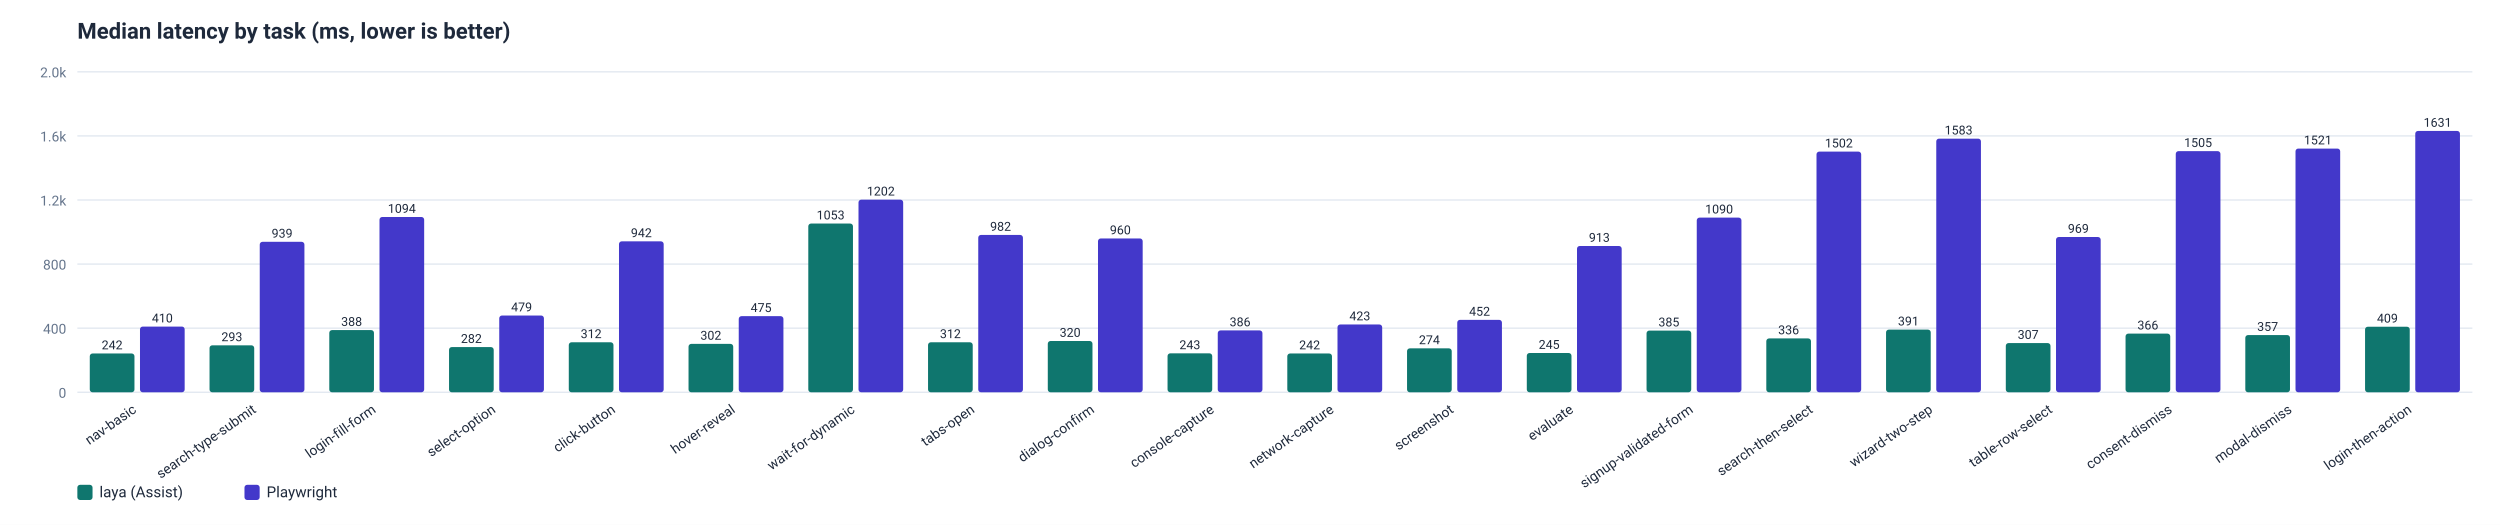
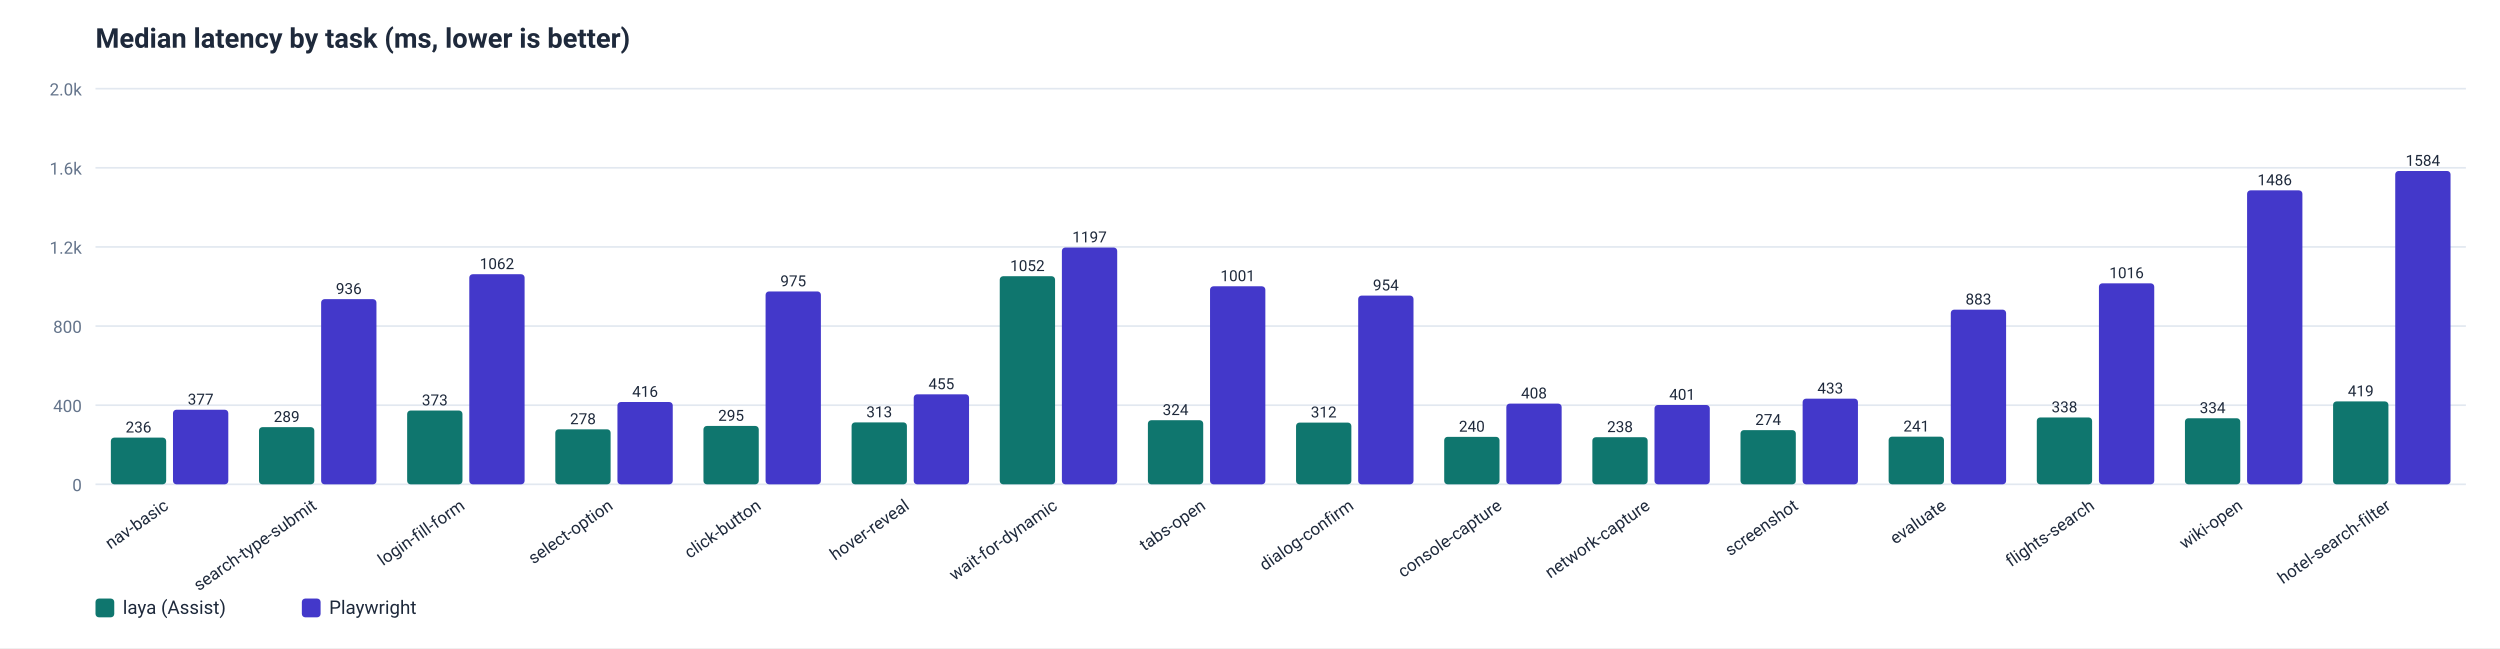
- <svg xmlns="http://www.w3.org/2000/svg" width="1810" height="380" viewBox="0 0 1810 380" font-family="-apple-system,Segoe UI,Roboto,sans-serif">
-   <rect width="1810" height="380" fill="#ffffff" />
+ <svg xmlns="http://www.w3.org/2000/svg" width="1466" height="380" viewBox="0 0 1466 380" font-family="-apple-system,Segoe UI,Roboto,sans-serif">
+   <rect width="1466" height="380" fill="#ffffff" />
  <text x="56" y="28" font-size="16" font-weight="700" fill="#1e293b">Median latency by task (ms, lower is better)</text>
-   <line x1="56" y1="284" x2="1790" y2="284" stroke="#e2e8f0" stroke-width="1" />
+   <line x1="56" y1="284" x2="1446" y2="284" stroke="#e2e8f0" stroke-width="1" />
  <text x="48" y="288" font-size="10" text-anchor="end" fill="#64748b">0</text>
-   <line x1="56" y1="237.6" x2="1790" y2="237.6" stroke="#e2e8f0" stroke-width="1" />
+   <line x1="56" y1="237.6" x2="1446" y2="237.6" stroke="#e2e8f0" stroke-width="1" />
  <text x="48" y="241.6" font-size="10" text-anchor="end" fill="#64748b">400</text>
-   <line x1="56" y1="191.2" x2="1790" y2="191.2" stroke="#e2e8f0" stroke-width="1" />
+   <line x1="56" y1="191.2" x2="1446" y2="191.2" stroke="#e2e8f0" stroke-width="1" />
  <text x="48" y="195.2" font-size="10" text-anchor="end" fill="#64748b">800</text>
-   <line x1="56" y1="144.8" x2="1790" y2="144.8" stroke="#e2e8f0" stroke-width="1" />
+   <line x1="56" y1="144.8" x2="1446" y2="144.8" stroke="#e2e8f0" stroke-width="1" />
  <text x="48" y="148.8" font-size="10" text-anchor="end" fill="#64748b">1.2k</text>
-   <line x1="56" y1="98.4" x2="1790" y2="98.4" stroke="#e2e8f0" stroke-width="1" />
+   <line x1="56" y1="98.4" x2="1446" y2="98.4" stroke="#e2e8f0" stroke-width="1" />
  <text x="48" y="102.4" font-size="10" text-anchor="end" fill="#64748b">1.6k</text>
-   <line x1="56" y1="52" x2="1790" y2="52" stroke="#e2e8f0" stroke-width="1" />
+   <line x1="56" y1="52" x2="1446" y2="52" stroke="#e2e8f0" stroke-width="1" />
  <text x="48" y="56" font-size="10" text-anchor="end" fill="#64748b">2.0k</text>
-   <rect x="65" y="255.928" width="32.35" height="28.072" fill="#0f766e" rx="2" />
-   <text x="81.175" y="252.928" font-size="9" text-anchor="middle" fill="#1e293b">242</text>
-   <rect x="101.35" y="236.44" width="32.35" height="47.56" fill="#4338ca" rx="2" />
-   <text x="117.525" y="233.44" font-size="9" text-anchor="middle" fill="#1e293b">410</text>
-   <text x="99.35" y="298" font-size="10" text-anchor="end" fill="#1e293b" transform="rotate(-35 99.35 298)">nav-basic</text>
-   <rect x="151.7" y="250.012" width="32.35" height="33.988" fill="#0f766e" rx="2" />
-   <text x="167.875" y="247.012" font-size="9" text-anchor="middle" fill="#1e293b">293</text>
-   <rect x="188.05" y="175.076" width="32.35" height="108.924" fill="#4338ca" rx="2" />
-   <text x="204.225" y="172.076" font-size="9" text-anchor="middle" fill="#1e293b">939</text>
-   <text x="186.05" y="298" font-size="10" text-anchor="end" fill="#1e293b" transform="rotate(-35 186.05 298)">search-type-submit</text>
-   <rect x="238.4" y="238.992" width="32.35" height="45.008" fill="#0f766e" rx="2" />
-   <text x="254.575" y="235.992" font-size="9" text-anchor="middle" fill="#1e293b">388</text>
-   <rect x="274.75" y="157.096" width="32.35" height="126.904" fill="#4338ca" rx="2" />
-   <text x="290.925" y="154.096" font-size="9" text-anchor="middle" fill="#1e293b">1094</text>
-   <text x="272.75" y="298" font-size="10" text-anchor="end" fill="#1e293b" transform="rotate(-35 272.75 298)">login-fill-form</text>
-   <rect x="325.1" y="251.288" width="32.35" height="32.712" fill="#0f766e" rx="2" />
-   <text x="341.275" y="248.288" font-size="9" text-anchor="middle" fill="#1e293b">282</text>
-   <rect x="361.45" y="228.436" width="32.35" height="55.564" fill="#4338ca" rx="2" />
-   <text x="377.625" y="225.436" font-size="9" text-anchor="middle" fill="#1e293b">479</text>
-   <text x="359.45" y="298" font-size="10" text-anchor="end" fill="#1e293b" transform="rotate(-35 359.45 298)">select-option</text>
-   <rect x="411.8" y="247.808" width="32.35" height="36.192" fill="#0f766e" rx="2" />
-   <text x="427.975" y="244.808" font-size="9" text-anchor="middle" fill="#1e293b">312</text>
-   <rect x="448.15" y="174.728" width="32.35" height="109.272" fill="#4338ca" rx="2" />
-   <text x="464.325" y="171.728" font-size="9" text-anchor="middle" fill="#1e293b">942</text>
-   <text x="446.15" y="298" font-size="10" text-anchor="end" fill="#1e293b" transform="rotate(-35 446.15 298)">click-button</text>
-   <rect x="498.5" y="248.968" width="32.35" height="35.032" fill="#0f766e" rx="2" />
-   <text x="514.675" y="245.968" font-size="9" text-anchor="middle" fill="#1e293b">302</text>
-   <rect x="534.85" y="228.9" width="32.35" height="55.1" fill="#4338ca" rx="2" />
-   <text x="551.025" y="225.9" font-size="9" text-anchor="middle" fill="#1e293b">475</text>
-   <text x="532.85" y="298" font-size="10" text-anchor="end" fill="#1e293b" transform="rotate(-35 532.85 298)">hover-reveal</text>
-   <rect x="585.2" y="161.852" width="32.35" height="122.148" fill="#0f766e" rx="2" />
-   <text x="601.375" y="158.852" font-size="9" text-anchor="middle" fill="#1e293b">1053</text>
-   <rect x="621.55" y="144.568" width="32.35" height="139.432" fill="#4338ca" rx="2" />
-   <text x="637.725" y="141.568" font-size="9" text-anchor="middle" fill="#1e293b">1202</text>
-   <text x="619.55" y="298" font-size="10" text-anchor="end" fill="#1e293b" transform="rotate(-35 619.55 298)">wait-for-dynamic</text>
-   <rect x="671.9" y="247.808" width="32.35" height="36.192" fill="#0f766e" rx="2" />
-   <text x="688.075" y="244.808" font-size="9" text-anchor="middle" fill="#1e293b">312</text>
-   <rect x="708.25" y="170.088" width="32.35" height="113.912" fill="#4338ca" rx="2" />
-   <text x="724.425" y="167.088" font-size="9" text-anchor="middle" fill="#1e293b">982</text>
-   <text x="706.25" y="298" font-size="10" text-anchor="end" fill="#1e293b" transform="rotate(-35 706.25 298)">tabs-open</text>
-   <rect x="758.6" y="246.88" width="32.35" height="37.12" fill="#0f766e" rx="2" />
-   <text x="774.775" y="243.88" font-size="9" text-anchor="middle" fill="#1e293b">320</text>
-   <rect x="794.95" y="172.64" width="32.35" height="111.36" fill="#4338ca" rx="2" />
-   <text x="811.125" y="169.64" font-size="9" text-anchor="middle" fill="#1e293b">960</text>
-   <text x="792.95" y="298" font-size="10" text-anchor="end" fill="#1e293b" transform="rotate(-35 792.95 298)">dialog-confirm</text>
-   <rect x="845.3" y="255.812" width="32.35" height="28.188" fill="#0f766e" rx="2" />
-   <text x="861.475" y="252.812" font-size="9" text-anchor="middle" fill="#1e293b">243</text>
-   <rect x="881.65" y="239.224" width="32.35" height="44.776" fill="#4338ca" rx="2" />
-   <text x="897.825" y="236.224" font-size="9" text-anchor="middle" fill="#1e293b">386</text>
-   <text x="879.65" y="298" font-size="10" text-anchor="end" fill="#1e293b" transform="rotate(-35 879.65 298)">console-capture</text>
-   <rect x="932" y="255.928" width="32.35" height="28.072" fill="#0f766e" rx="2" />
-   <text x="948.175" y="252.928" font-size="9" text-anchor="middle" fill="#1e293b">242</text>
-   <rect x="968.35" y="234.932" width="32.35" height="49.068" fill="#4338ca" rx="2" />
-   <text x="984.525" y="231.932" font-size="9" text-anchor="middle" fill="#1e293b">423</text>
-   <text x="966.35" y="298" font-size="10" text-anchor="end" fill="#1e293b" transform="rotate(-35 966.35 298)">network-capture</text>
-   <rect x="1018.7" y="252.216" width="32.35" height="31.784" fill="#0f766e" rx="2" />
-   <text x="1034.875" y="249.216" font-size="9" text-anchor="middle" fill="#1e293b">274</text>
-   <rect x="1055.05" y="231.568" width="32.35" height="52.432" fill="#4338ca" rx="2" />
-   <text x="1071.225" y="228.568" font-size="9" text-anchor="middle" fill="#1e293b">452</text>
-   <text x="1053.05" y="298" font-size="10" text-anchor="end" fill="#1e293b" transform="rotate(-35 1053.05 298)">screenshot</text>
-   <rect x="1105.4" y="255.58" width="32.35" height="28.42" fill="#0f766e" rx="2" />
-   <text x="1121.575" y="252.58" font-size="9" text-anchor="middle" fill="#1e293b">245</text>
-   <rect x="1141.75" y="178.092" width="32.35" height="105.908" fill="#4338ca" rx="2" />
-   <text x="1157.925" y="175.092" font-size="9" text-anchor="middle" fill="#1e293b">913</text>
-   <text x="1139.75" y="298" font-size="10" text-anchor="end" fill="#1e293b" transform="rotate(-35 1139.75 298)">evaluate</text>
-   <rect x="1192.1" y="239.34" width="32.35" height="44.66" fill="#0f766e" rx="2" />
-   <text x="1208.275" y="236.34" font-size="9" text-anchor="middle" fill="#1e293b">385</text>
-   <rect x="1228.45" y="157.56" width="32.35" height="126.44" fill="#4338ca" rx="2" />
-   <text x="1244.625" y="154.56" font-size="9" text-anchor="middle" fill="#1e293b">1090</text>
-   <text x="1226.45" y="298" font-size="10" text-anchor="end" fill="#1e293b" transform="rotate(-35 1226.45 298)">signup-validated-form</text>
-   <rect x="1278.8" y="245.024" width="32.35" height="38.976" fill="#0f766e" rx="2" />
-   <text x="1294.975" y="242.024" font-size="9" text-anchor="middle" fill="#1e293b">336</text>
-   <rect x="1315.15" y="109.768" width="32.35" height="174.232" fill="#4338ca" rx="2" />
-   <text x="1331.325" y="106.768" font-size="9" text-anchor="middle" fill="#1e293b">1502</text>
-   <text x="1313.15" y="298" font-size="10" text-anchor="end" fill="#1e293b" transform="rotate(-35 1313.15 298)">search-then-select</text>
-   <rect x="1365.5" y="238.644" width="32.35" height="45.356" fill="#0f766e" rx="2" />
-   <text x="1381.675" y="235.644" font-size="9" text-anchor="middle" fill="#1e293b">391</text>
-   <rect x="1401.85" y="100.372" width="32.35" height="183.628" fill="#4338ca" rx="2" />
-   <text x="1418.025" y="97.372" font-size="9" text-anchor="middle" fill="#1e293b">1583</text>
-   <text x="1399.85" y="298" font-size="10" text-anchor="end" fill="#1e293b" transform="rotate(-35 1399.85 298)">wizard-two-step</text>
-   <rect x="1452.2" y="248.388" width="32.35" height="35.612" fill="#0f766e" rx="2" />
-   <text x="1468.375" y="245.388" font-size="9" text-anchor="middle" fill="#1e293b">307</text>
-   <rect x="1488.55" y="171.596" width="32.35" height="112.404" fill="#4338ca" rx="2" />
-   <text x="1504.725" y="168.596" font-size="9" text-anchor="middle" fill="#1e293b">969</text>
-   <text x="1486.55" y="298" font-size="10" text-anchor="end" fill="#1e293b" transform="rotate(-35 1486.55 298)">table-row-select</text>
-   <rect x="1538.9" y="241.544" width="32.35" height="42.456" fill="#0f766e" rx="2" />
-   <text x="1555.075" y="238.544" font-size="9" text-anchor="middle" fill="#1e293b">366</text>
-   <rect x="1575.25" y="109.42" width="32.35" height="174.58" fill="#4338ca" rx="2" />
-   <text x="1591.425" y="106.42" font-size="9" text-anchor="middle" fill="#1e293b">1505</text>
-   <text x="1573.25" y="298" font-size="10" text-anchor="end" fill="#1e293b" transform="rotate(-35 1573.25 298)">consent-dismiss</text>
-   <rect x="1625.6" y="242.588" width="32.35" height="41.412" fill="#0f766e" rx="2" />
-   <text x="1641.775" y="239.588" font-size="9" text-anchor="middle" fill="#1e293b">357</text>
-   <rect x="1661.95" y="107.564" width="32.35" height="176.436" fill="#4338ca" rx="2" />
-   <text x="1678.125" y="104.564" font-size="9" text-anchor="middle" fill="#1e293b">1521</text>
-   <text x="1659.95" y="298" font-size="10" text-anchor="end" fill="#1e293b" transform="rotate(-35 1659.95 298)">modal-dismiss</text>
-   <rect x="1712.3" y="236.556" width="32.35" height="47.444" fill="#0f766e" rx="2" />
-   <text x="1728.475" y="233.556" font-size="9" text-anchor="middle" fill="#1e293b">409</text>
-   <rect x="1748.65" y="94.804" width="32.35" height="189.196" fill="#4338ca" rx="2" />
-   <text x="1764.825" y="91.804" font-size="9" text-anchor="middle" fill="#1e293b">1631</text>
-   <text x="1746.65" y="298" font-size="10" text-anchor="end" fill="#1e293b" transform="rotate(-35 1746.65 298)">login-then-action</text>
+   <rect x="65" y="256.624" width="32.438" height="27.376" fill="#0f766e" rx="2" />
+   <text x="81.219" y="253.624" font-size="9" text-anchor="middle" fill="#1e293b">236</text>
+   <rect x="101.438" y="240.268" width="32.438" height="43.732" fill="#4338ca" rx="2" />
+   <text x="117.656" y="237.268" font-size="9" text-anchor="middle" fill="#1e293b">377</text>
+   <text x="99.438" y="298" font-size="10" text-anchor="end" fill="#1e293b" transform="rotate(-35 99.4375 298)">nav-basic</text>
+   <rect x="151.875" y="250.476" width="32.438" height="33.524" fill="#0f766e" rx="2" />
+   <text x="168.094" y="247.476" font-size="9" text-anchor="middle" fill="#1e293b">289</text>
+   <rect x="188.312" y="175.424" width="32.438" height="108.576" fill="#4338ca" rx="2" />
+   <text x="204.531" y="172.424" font-size="9" text-anchor="middle" fill="#1e293b">936</text>
+   <text x="186.312" y="298" font-size="10" text-anchor="end" fill="#1e293b" transform="rotate(-35 186.3125 298)">search-type-submit</text>
+   <rect x="238.75" y="240.732" width="32.438" height="43.268" fill="#0f766e" rx="2" />
+   <text x="254.969" y="237.732" font-size="9" text-anchor="middle" fill="#1e293b">373</text>
+   <rect x="275.188" y="160.808" width="32.438" height="123.192" fill="#4338ca" rx="2" />
+   <text x="291.406" y="157.808" font-size="9" text-anchor="middle" fill="#1e293b">1062</text>
+   <text x="273.188" y="298" font-size="10" text-anchor="end" fill="#1e293b" transform="rotate(-35 273.1875 298)">login-fill-form</text>
+   <rect x="325.625" y="251.752" width="32.438" height="32.248" fill="#0f766e" rx="2" />
+   <text x="341.844" y="248.752" font-size="9" text-anchor="middle" fill="#1e293b">278</text>
+   <rect x="362.062" y="235.744" width="32.438" height="48.256" fill="#4338ca" rx="2" />
+   <text x="378.281" y="232.744" font-size="9" text-anchor="middle" fill="#1e293b">416</text>
+   <text x="360.062" y="298" font-size="10" text-anchor="end" fill="#1e293b" transform="rotate(-35 360.0625 298)">select-option</text>
+   <rect x="412.5" y="249.78" width="32.438" height="34.22" fill="#0f766e" rx="2" />
+   <text x="428.719" y="246.78" font-size="9" text-anchor="middle" fill="#1e293b">295</text>
+   <rect x="448.938" y="170.9" width="32.438" height="113.1" fill="#4338ca" rx="2" />
+   <text x="465.156" y="167.9" font-size="9" text-anchor="middle" fill="#1e293b">975</text>
+   <text x="446.938" y="298" font-size="10" text-anchor="end" fill="#1e293b" transform="rotate(-35 446.9375 298)">click-button</text>
+   <rect x="499.375" y="247.692" width="32.438" height="36.308" fill="#0f766e" rx="2" />
+   <text x="515.594" y="244.692" font-size="9" text-anchor="middle" fill="#1e293b">313</text>
+   <rect x="535.812" y="231.22" width="32.438" height="52.78" fill="#4338ca" rx="2" />
+   <text x="552.031" y="228.22" font-size="9" text-anchor="middle" fill="#1e293b">455</text>
+   <text x="533.812" y="298" font-size="10" text-anchor="end" fill="#1e293b" transform="rotate(-35 533.8125 298)">hover-reveal</text>
+   <rect x="586.25" y="161.968" width="32.438" height="122.032" fill="#0f766e" rx="2" />
+   <text x="602.469" y="158.968" font-size="9" text-anchor="middle" fill="#1e293b">1052</text>
+   <rect x="622.688" y="145.148" width="32.438" height="138.852" fill="#4338ca" rx="2" />
+   <text x="638.906" y="142.148" font-size="9" text-anchor="middle" fill="#1e293b">1197</text>
+   <text x="620.688" y="298" font-size="10" text-anchor="end" fill="#1e293b" transform="rotate(-35 620.6875 298)">wait-for-dynamic</text>
+   <rect x="673.125" y="246.416" width="32.438" height="37.584" fill="#0f766e" rx="2" />
+   <text x="689.344" y="243.416" font-size="9" text-anchor="middle" fill="#1e293b">324</text>
+   <rect x="709.562" y="167.884" width="32.438" height="116.116" fill="#4338ca" rx="2" />
+   <text x="725.781" y="164.884" font-size="9" text-anchor="middle" fill="#1e293b">1001</text>
+   <text x="707.562" y="298" font-size="10" text-anchor="end" fill="#1e293b" transform="rotate(-35 707.5625 298)">tabs-open</text>
+   <rect x="760" y="247.808" width="32.438" height="36.192" fill="#0f766e" rx="2" />
+   <text x="776.219" y="244.808" font-size="9" text-anchor="middle" fill="#1e293b">312</text>
+   <rect x="796.438" y="173.336" width="32.438" height="110.664" fill="#4338ca" rx="2" />
+   <text x="812.656" y="170.336" font-size="9" text-anchor="middle" fill="#1e293b">954</text>
+   <text x="794.438" y="298" font-size="10" text-anchor="end" fill="#1e293b" transform="rotate(-35 794.4375 298)">dialog-confirm</text>
+   <rect x="846.875" y="256.16" width="32.438" height="27.84" fill="#0f766e" rx="2" />
+   <text x="863.094" y="253.16" font-size="9" text-anchor="middle" fill="#1e293b">240</text>
+   <rect x="883.312" y="236.672" width="32.438" height="47.328" fill="#4338ca" rx="2" />
+   <text x="899.531" y="233.672" font-size="9" text-anchor="middle" fill="#1e293b">408</text>
+   <text x="881.312" y="298" font-size="10" text-anchor="end" fill="#1e293b" transform="rotate(-35 881.3125 298)">console-capture</text>
+   <rect x="933.75" y="256.392" width="32.438" height="27.608" fill="#0f766e" rx="2" />
+   <text x="949.969" y="253.392" font-size="9" text-anchor="middle" fill="#1e293b">238</text>
+   <rect x="970.188" y="237.484" width="32.438" height="46.516" fill="#4338ca" rx="2" />
+   <text x="986.406" y="234.484" font-size="9" text-anchor="middle" fill="#1e293b">401</text>
+   <text x="968.188" y="298" font-size="10" text-anchor="end" fill="#1e293b" transform="rotate(-35 968.1875 298)">network-capture</text>
+   <rect x="1020.625" y="252.216" width="32.438" height="31.784" fill="#0f766e" rx="2" />
+   <text x="1036.844" y="249.216" font-size="9" text-anchor="middle" fill="#1e293b">274</text>
+   <rect x="1057.062" y="233.772" width="32.438" height="50.228" fill="#4338ca" rx="2" />
+   <text x="1073.281" y="230.772" font-size="9" text-anchor="middle" fill="#1e293b">433</text>
+   <text x="1055.062" y="298" font-size="10" text-anchor="end" fill="#1e293b" transform="rotate(-35 1055.062 298)">screenshot</text>
+   <rect x="1107.5" y="256.044" width="32.438" height="27.956" fill="#0f766e" rx="2" />
+   <text x="1123.719" y="253.044" font-size="9" text-anchor="middle" fill="#1e293b">241</text>
+   <rect x="1143.938" y="181.572" width="32.438" height="102.428" fill="#4338ca" rx="2" />
+   <text x="1160.156" y="178.572" font-size="9" text-anchor="middle" fill="#1e293b">883</text>
+   <text x="1141.938" y="298" font-size="10" text-anchor="end" fill="#1e293b" transform="rotate(-35 1141.938 298)">evaluate</text>
+   <rect x="1194.375" y="244.792" width="32.438" height="39.208" fill="#0f766e" rx="2" />
+   <text x="1210.594" y="241.792" font-size="9" text-anchor="middle" fill="#1e293b">338</text>
+   <rect x="1230.812" y="166.144" width="32.438" height="117.856" fill="#4338ca" rx="2" />
+   <text x="1247.031" y="163.144" font-size="9" text-anchor="middle" fill="#1e293b">1016</text>
+   <text x="1228.812" y="298" font-size="10" text-anchor="end" fill="#1e293b" transform="rotate(-35 1228.812 298)">flights-search</text>
+   <rect x="1281.25" y="245.256" width="32.438" height="38.744" fill="#0f766e" rx="2" />
+   <text x="1297.469" y="242.256" font-size="9" text-anchor="middle" fill="#1e293b">334</text>
+   <rect x="1317.688" y="111.624" width="32.438" height="172.376" fill="#4338ca" rx="2" />
+   <text x="1333.906" y="108.624" font-size="9" text-anchor="middle" fill="#1e293b">1486</text>
+   <text x="1315.688" y="298" font-size="10" text-anchor="end" fill="#1e293b" transform="rotate(-35 1315.688 298)">wiki-open</text>
+   <rect x="1368.125" y="235.396" width="32.438" height="48.604" fill="#0f766e" rx="2" />
+   <text x="1384.344" y="232.396" font-size="9" text-anchor="middle" fill="#1e293b">419</text>
+   <rect x="1404.562" y="100.256" width="32.438" height="183.744" fill="#4338ca" rx="2" />
+   <text x="1420.781" y="97.256" font-size="9" text-anchor="middle" fill="#1e293b">1584</text>
+   <text x="1402.562" y="298" font-size="10" text-anchor="end" fill="#1e293b" transform="rotate(-35 1402.562 298)">hotel-search-filter</text>
  <rect x="56" y="351" width="11" height="11" fill="#0f766e" rx="2" />
  <text x="72" y="360" font-size="11" fill="#1e293b">laya (Assist)</text>
  <rect x="177" y="351" width="11" height="11" fill="#4338ca" rx="2" />
  <text x="193" y="360" font-size="11" fill="#1e293b">Playwright</text>
</svg>
